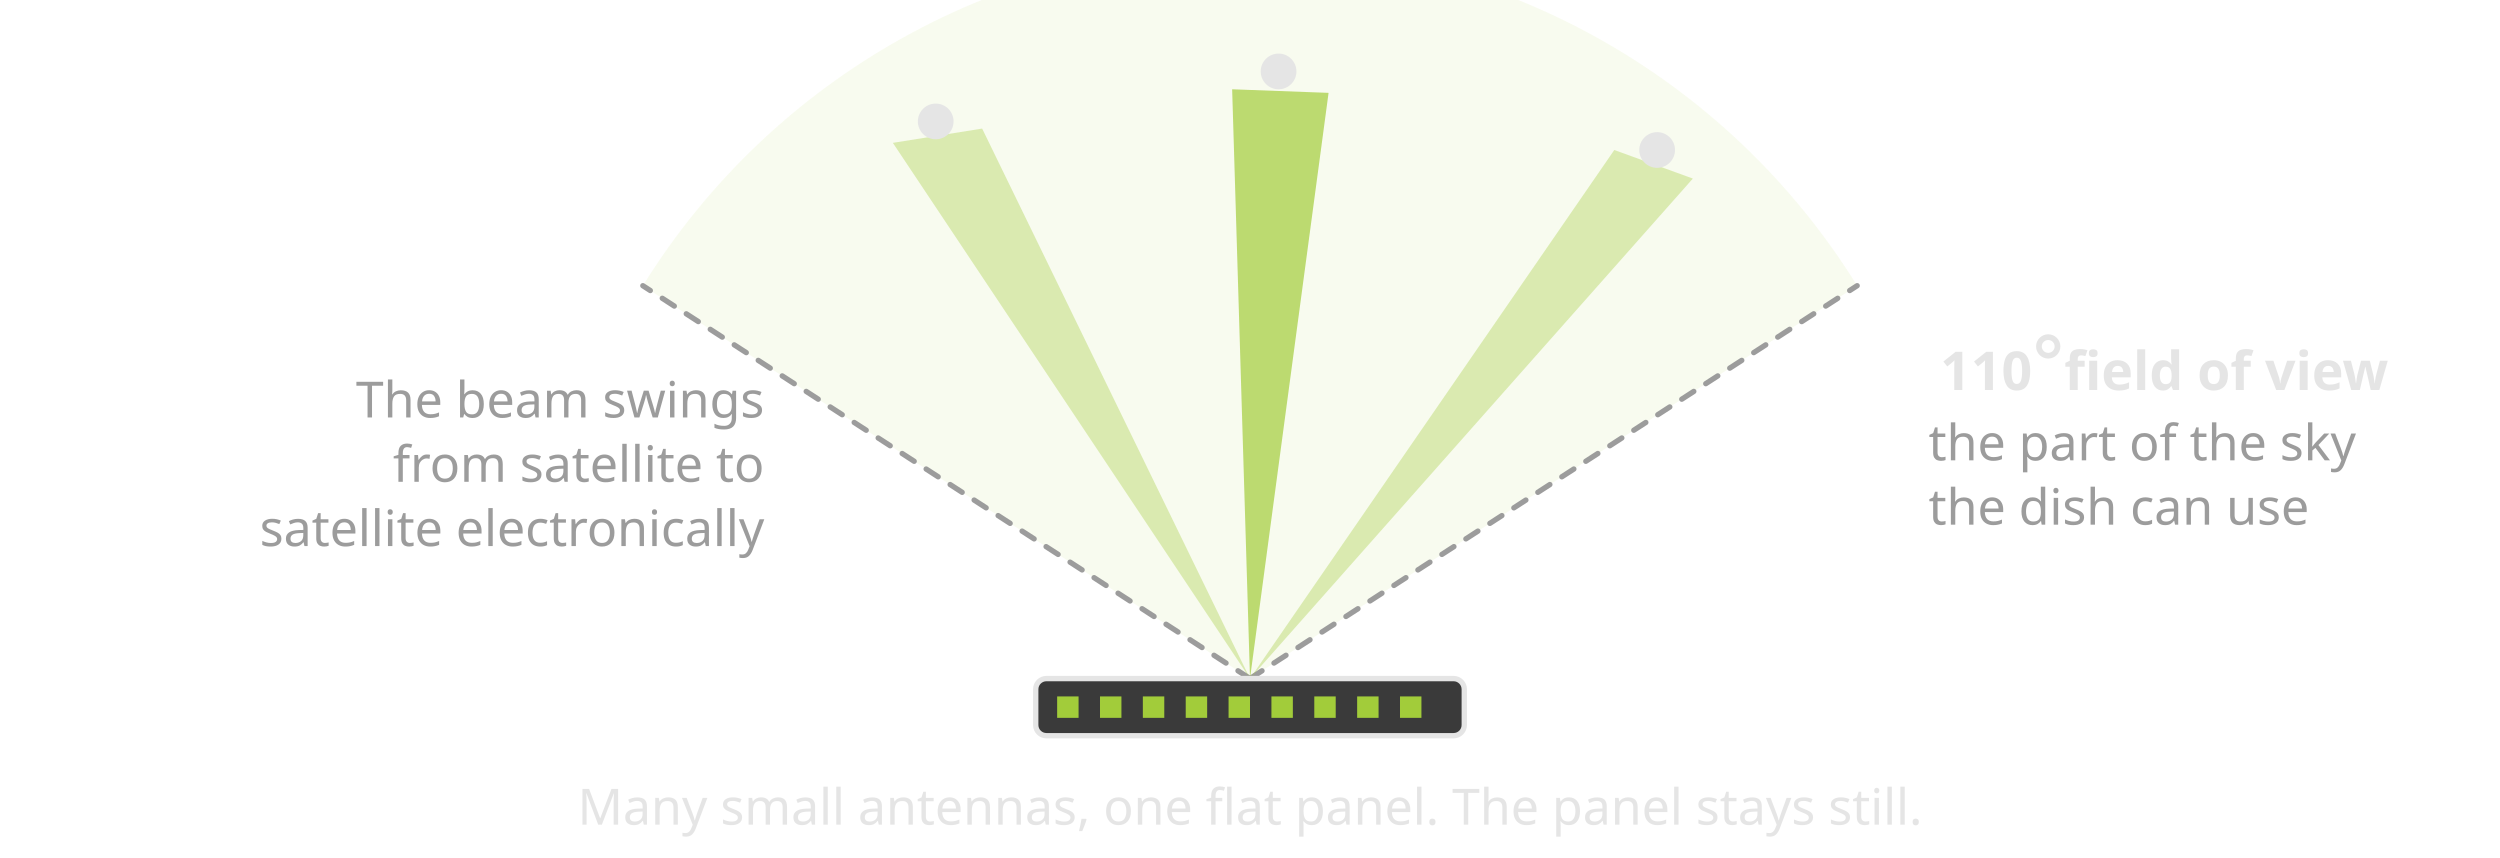
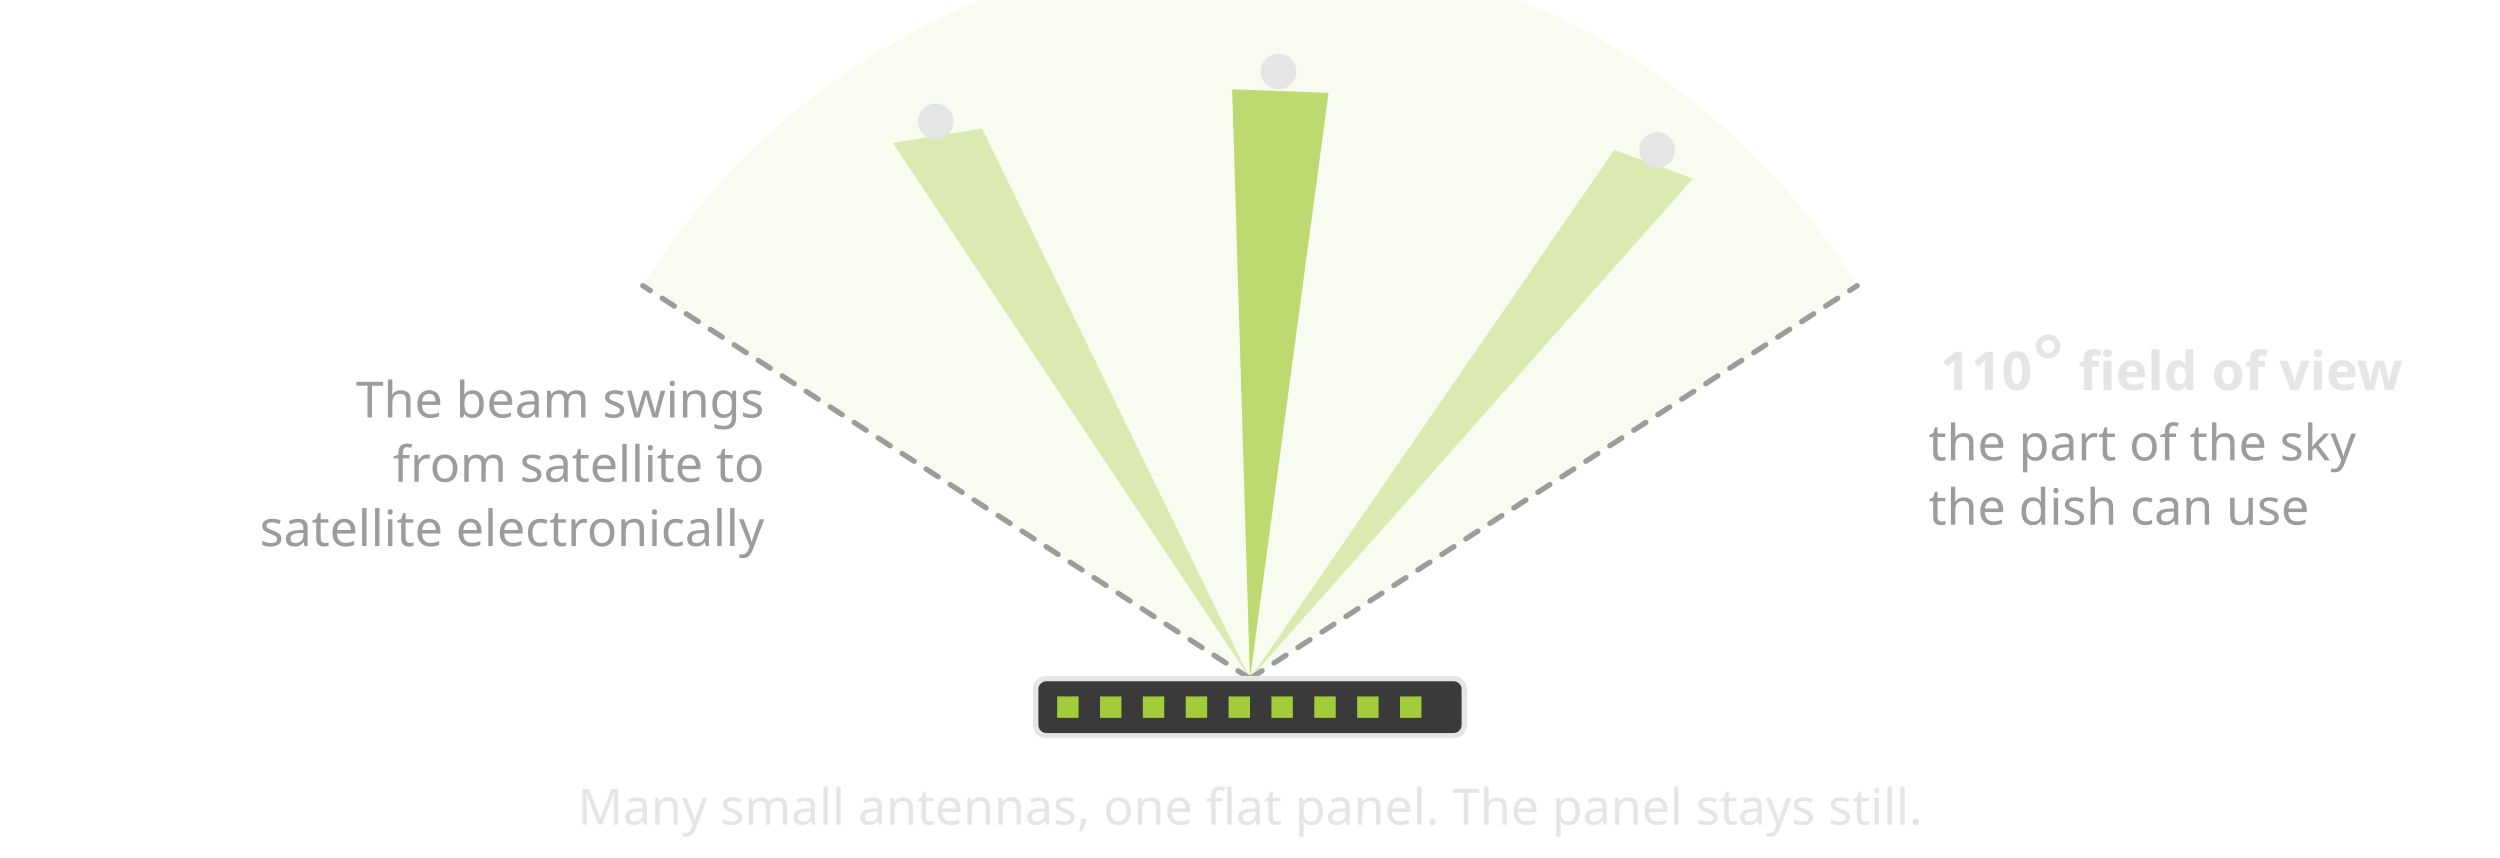
<svg xmlns="http://www.w3.org/2000/svg" viewBox="0 0 700 240" width="700" height="240" role="img" aria-label="A flat panel of small antennas steering one beam between satellites across a 110 degree field of view">
  <path d="M350 190 L180 80 A200 200 0 0 1 520 80 Z" fill="rgba(162,204,58,0.08)" stroke-linecap="round" stroke-linejoin="round" />
  <line x1="350" y1="190" x2="180" y2="80" stroke="#9C9C9C" stroke-width="1.5" stroke-linecap="round" stroke-dasharray="4 4" />
  <line x1="350" y1="190" x2="520" y2="80" stroke="#9C9C9C" stroke-width="1.5" stroke-linecap="round" stroke-dasharray="4 4" />
  <path d="M350 190 L250 40 L275 36 Z" fill="#A2CC3A" opacity="0.35" stroke-linecap="round" stroke-linejoin="round" />
  <path d="M350 190 L345 25 L372 26 Z" fill="#A2CC3A" opacity="0.7" stroke-linecap="round" stroke-linejoin="round" />
  <path d="M350 190 L452 42 L474 50 Z" fill="#A2CC3A" opacity="0.35" stroke-linecap="round" stroke-linejoin="round" />
  <circle cx="262" cy="34" r="5" fill="#E5E5E5" />
  <circle cx="358" cy="20" r="5" fill="#E5E5E5" />
  <circle cx="464" cy="42" r="5" fill="#E5E5E5" />
  <rect x="290" y="190" width="120" height="16" rx="3" fill="#3A3A3A" stroke="#E5E5E5" stroke-width="1.5" />
  <rect x="296" y="195" width="6" height="6" rx="0" fill="#A2CC3A" />
  <rect x="308" y="195" width="6" height="6" rx="0" fill="#A2CC3A" />
  <rect x="320" y="195" width="6" height="6" rx="0" fill="#A2CC3A" />
  <rect x="332" y="195" width="6" height="6" rx="0" fill="#A2CC3A" />
  <rect x="344" y="195" width="6" height="6" rx="0" fill="#A2CC3A" />
  <rect x="356" y="195" width="6" height="6" rx="0" fill="#A2CC3A" />
  <rect x="368" y="195" width="6" height="6" rx="0" fill="#A2CC3A" />
  <rect x="380" y="195" width="6" height="6" rx="0" fill="#A2CC3A" />
  <rect x="392" y="195" width="6" height="6" rx="0" fill="#A2CC3A" />
  <text x="350" y="230.9" font-family="IBM Plex Sans" font-size="14" fill="#E5E5E5" text-anchor="middle" font-weight="400">Many small antennas, one flat panel. The panel stays still.</text>
  <text x="569" y="109.2" font-family="IBM Plex Sans" font-size="15" fill="#E5E5E5" text-anchor="end" font-weight="600">110</text>
  <circle cx="573.5" cy="97" r="2.6" fill="none" stroke="#E5E5E5" stroke-width="1.6" />
-   <text x="578" y="109.2" font-family="IBM Plex Sans" font-size="15" fill="#E5E5E5" text-anchor="start" font-weight="600">field of view</text>
+   <text x="582" y="109.2" font-family="IBM Plex Sans" font-size="15" fill="#E5E5E5" text-anchor="start" font-weight="600">field of view</text>
  <text x="540" y="128.9" font-family="IBM Plex Sans" font-size="14" fill="#9C9C9C" text-anchor="start" font-weight="400">the part of the sky</text>
  <text x="540" y="146.9" font-family="IBM Plex Sans" font-size="14" fill="#9C9C9C" text-anchor="start" font-weight="400">the dish can use</text>
  <text x="214" y="116.9" font-family="IBM Plex Sans" font-size="14" fill="#9C9C9C" text-anchor="end" font-weight="400">The beam swings</text>
  <text x="214" y="134.9" font-family="IBM Plex Sans" font-size="14" fill="#9C9C9C" text-anchor="end" font-weight="400">from satellite to</text>
  <text x="214" y="152.9" font-family="IBM Plex Sans" font-size="14" fill="#9C9C9C" text-anchor="end" font-weight="400">satellite electronically</text>
</svg>
